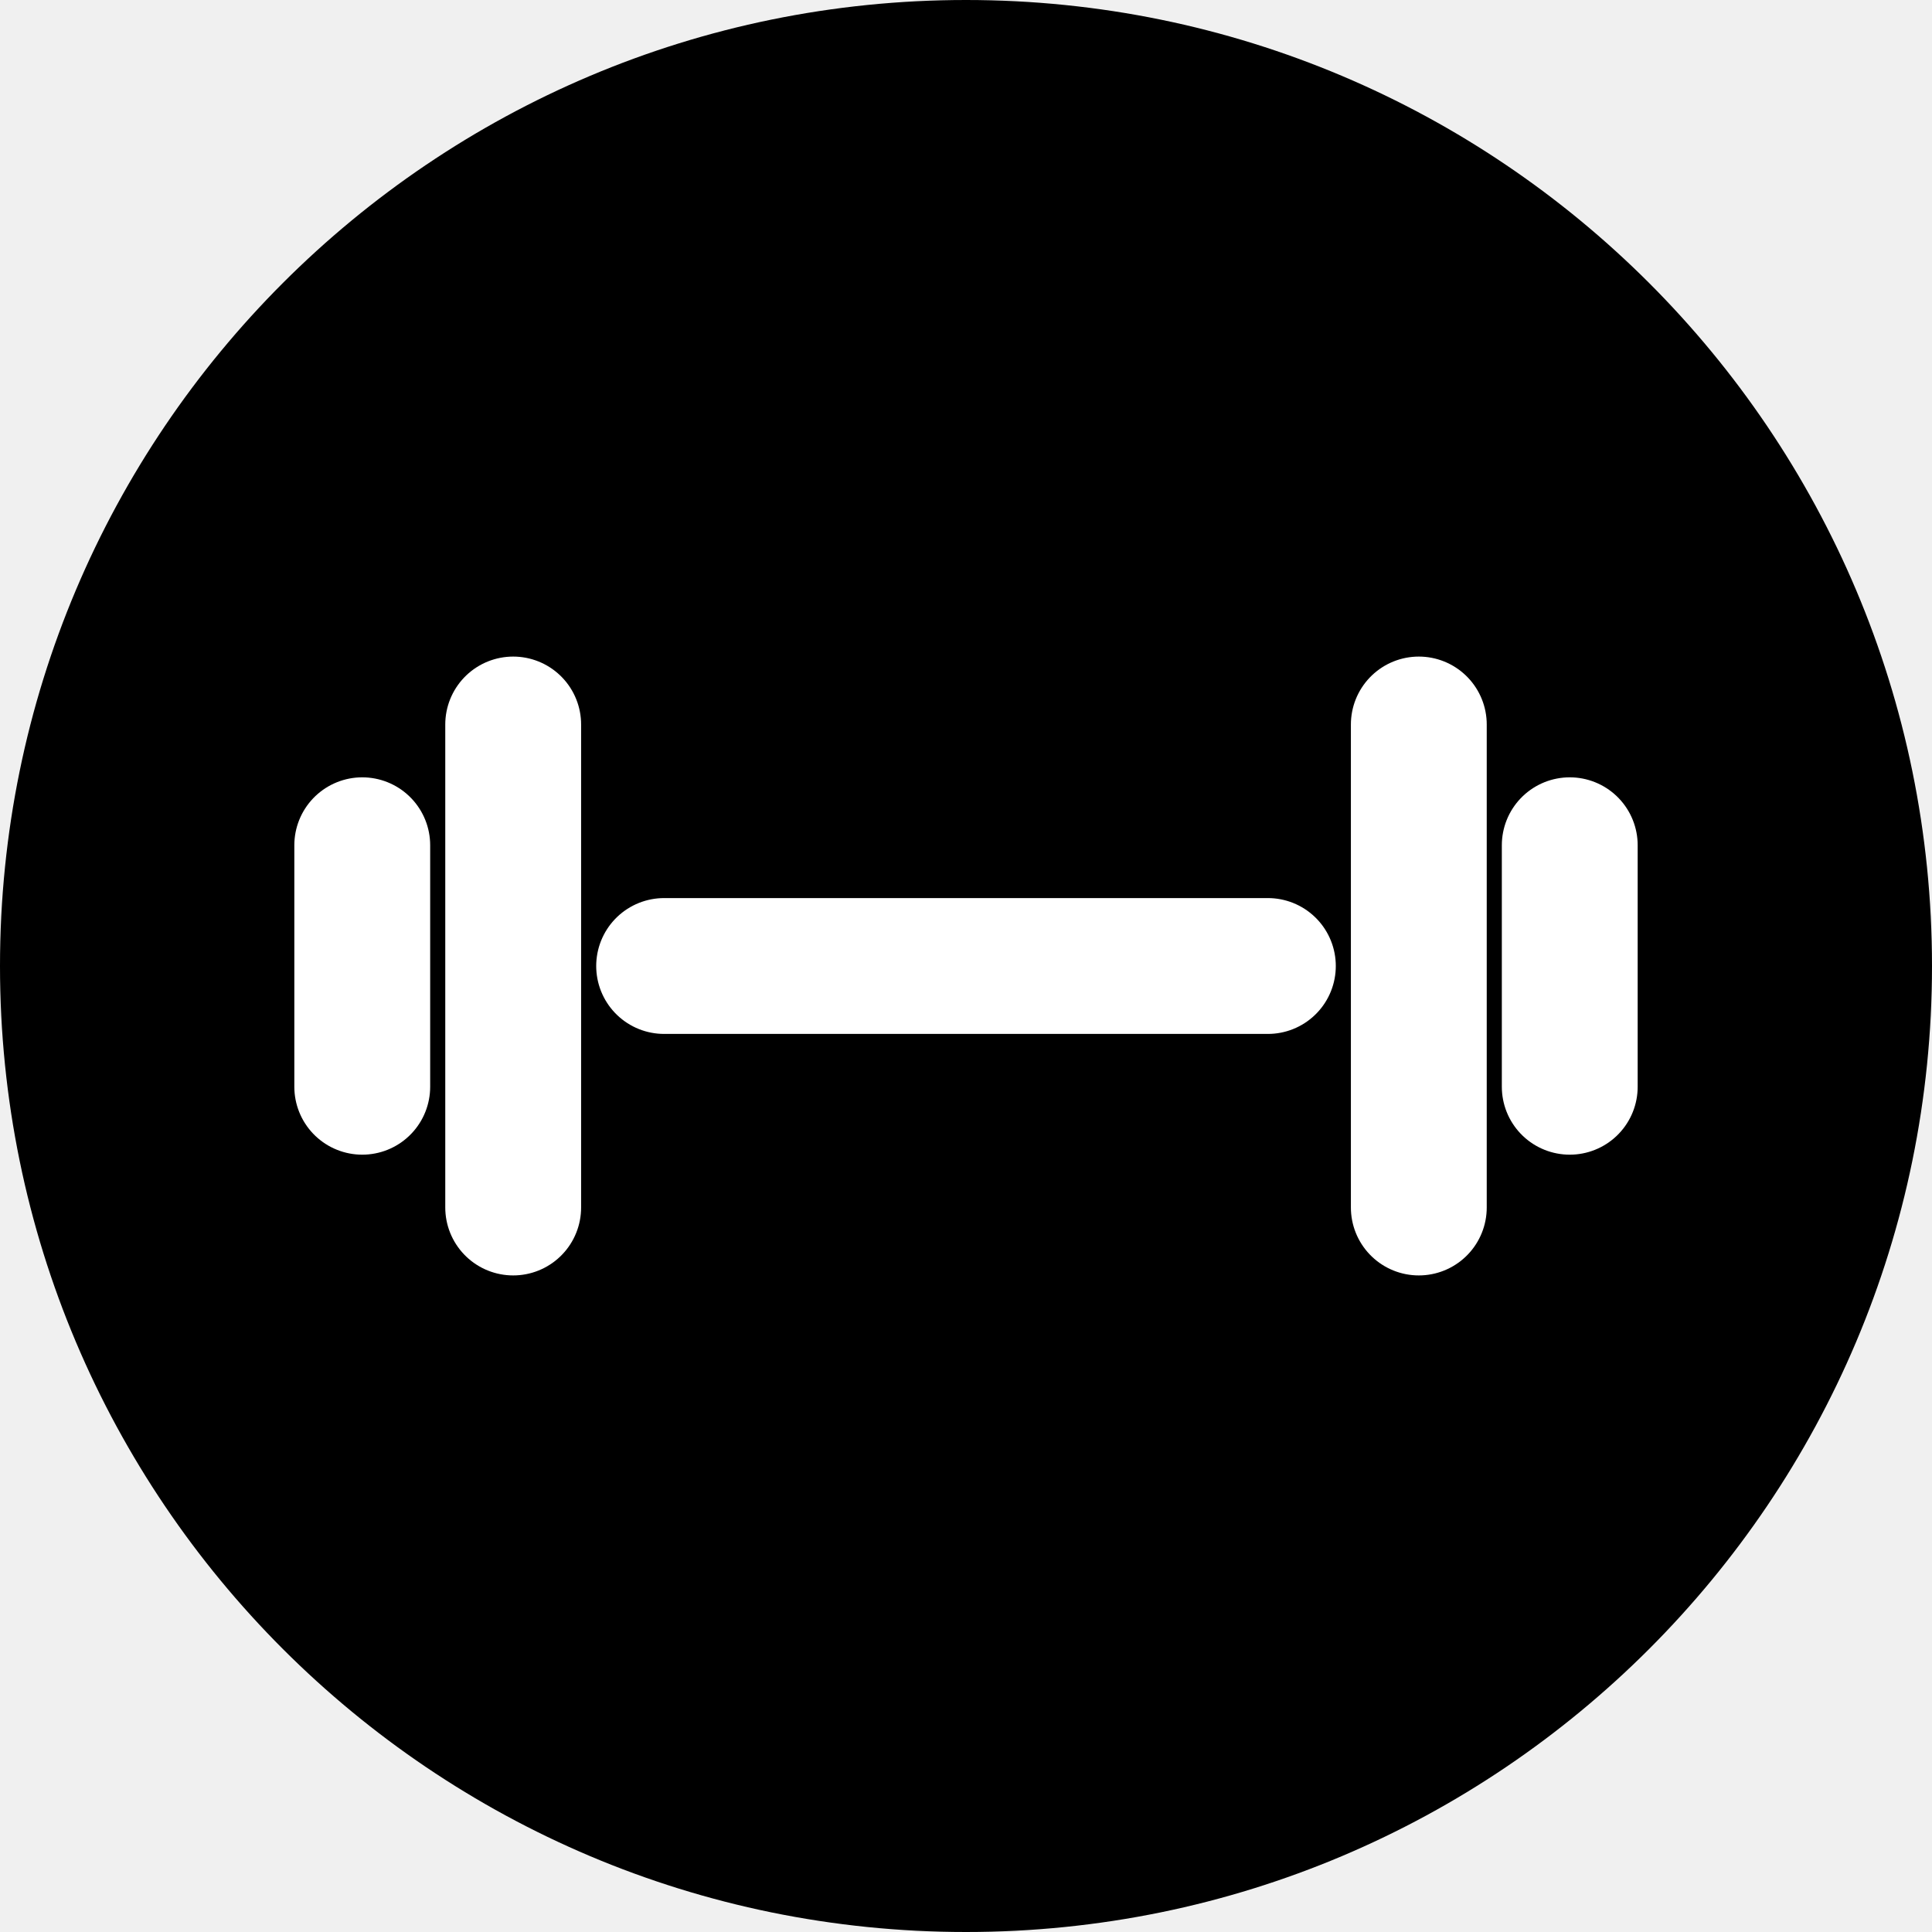
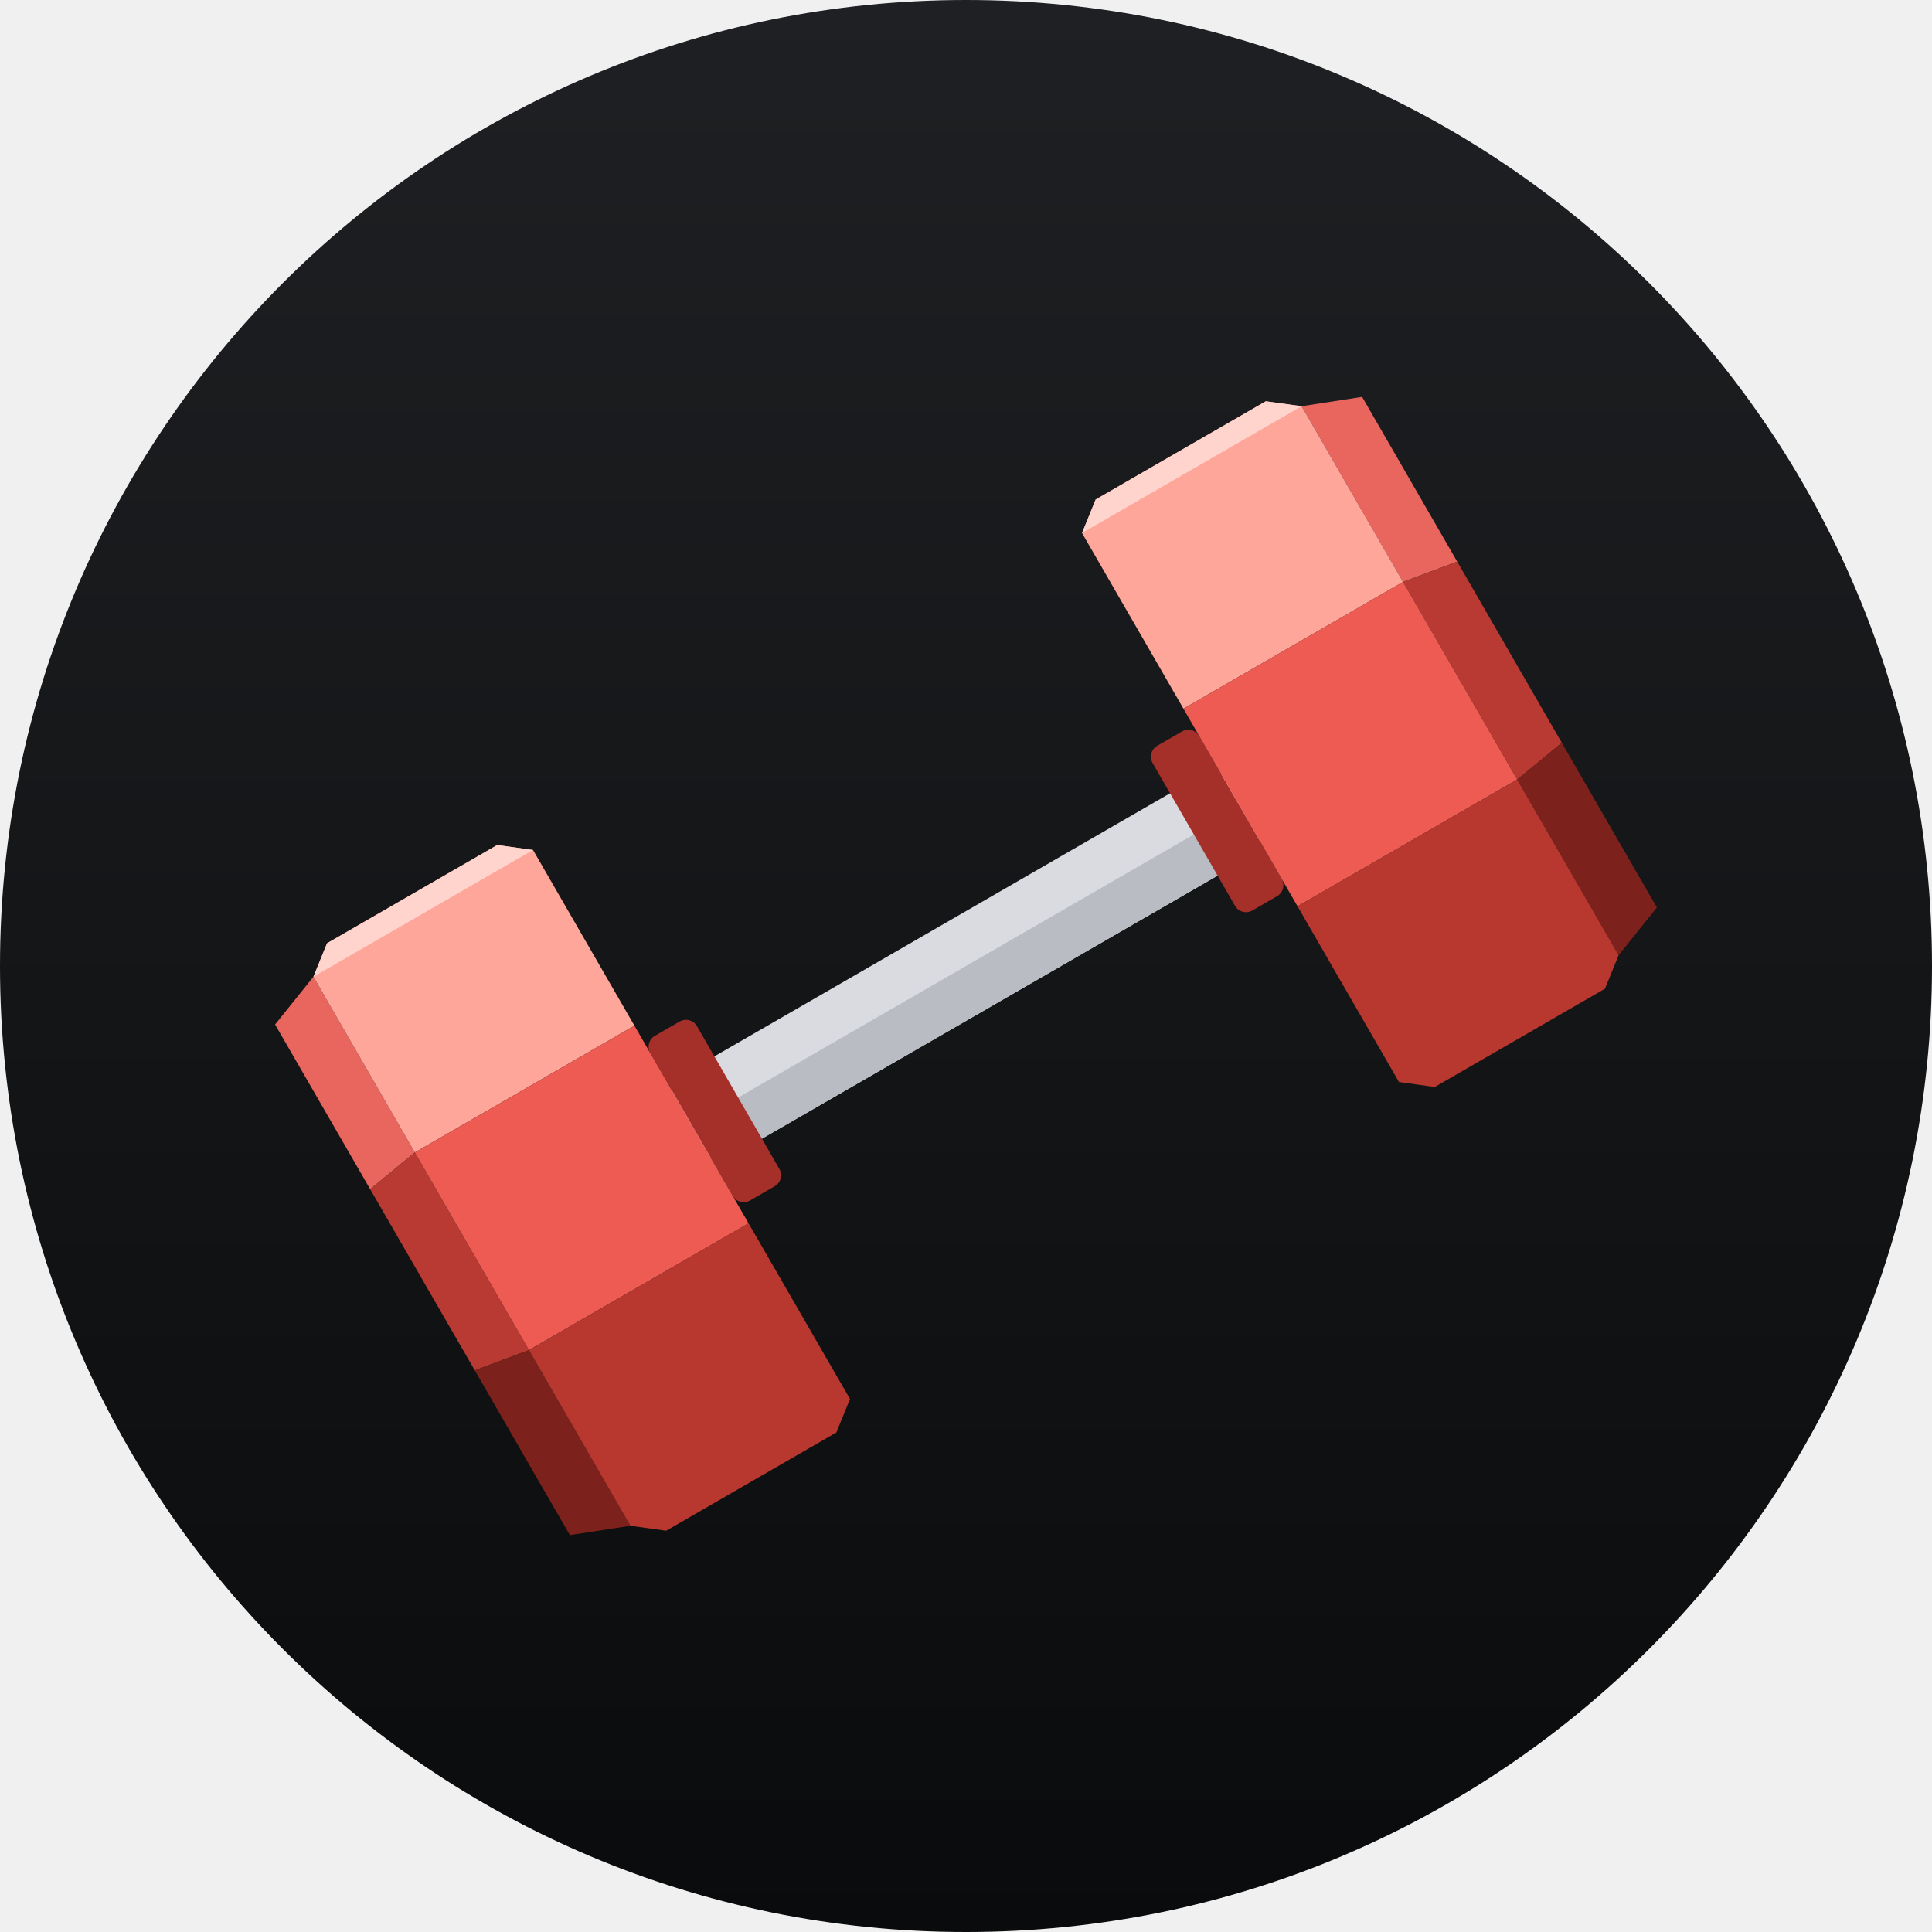
- <svg xmlns="http://www.w3.org/2000/svg" viewBox="0 0 64 64">
-   <rect width="64" height="64" rx="32" fill="#000" />
-   <g fill="none" stroke="#fff" stroke-width="4.5" stroke-linecap="round">
-     <path d="M22 32h20" />
-     <path d="M17 24v16M47 24v16" />
-     <path d="M12 28v8M52 28v8" />
+ <svg xmlns="http://www.w3.org/2000/svg" viewBox="0 0 1024 1024">
+   <defs>
+     <linearGradient id="bg" x1="0" y1="0" x2="0" y2="1">
+       <stop offset="0" stop-color="#1f2023" />
+       <stop offset="1" stop-color="#0a0b0c" />
+     </linearGradient>
+     <g id="head">
+       <path d="M-80 -200 L-62 -214 H62 L80 -200 V-72 H-80 Z" fill="#ffa69b" />
+       <rect x="-80" y="-72" width="160" height="144" fill="#ed5b53" />
+       <path d="M-80 72 H80 V200 L62 214 H-62 L-80 200 Z" fill="#b8382f" />
+       <path d="M-62 -214 H62 L80 -200 H-80 Z" fill="#ffd9d3" opacity="0.9" />
+     </g>
+     <g id="end">
+       <path d="M0 -200 L-36 -186 V-66 L0 -72 Z" fill="#e8665d" />
+       <path d="M0 -72 L-36 -66 V66 L0 72 Z" fill="#b83a32" />
+       <path d="M0 72 L-36 66 V186 L0 200 Z" fill="#7d211c" />
+     </g>
+   </defs>
+   <rect width="1024" height="1024" rx="512" fill="url(#bg)" />
+   <g transform="translate(512 512) scale(0.84) rotate(-30) translate(-512 -512)">
+     <rect x="300" y="482" width="424" height="60" rx="30" fill="#d9dbe0" />
+     <path d="M300 512 H724 V512 A30 30 0 0 1 694 542 H330 A30 30 0 0 1 300 512 Z" fill="#b9bcc3" />
+     <rect x="312" y="452" width="34" height="120" rx="8" fill="#a5302a" />
+     <rect x="678" y="452" width="34" height="120" rx="8" fill="#a5302a" />
+     <use href="#end" transform="translate(152 512)" />
+     <use href="#head" transform="translate(232 512)" />
+     <use href="#end" transform="translate(872 512) scale(-1 1)" />
+     <use href="#head" transform="translate(792 512)" />
  </g>
</svg>
